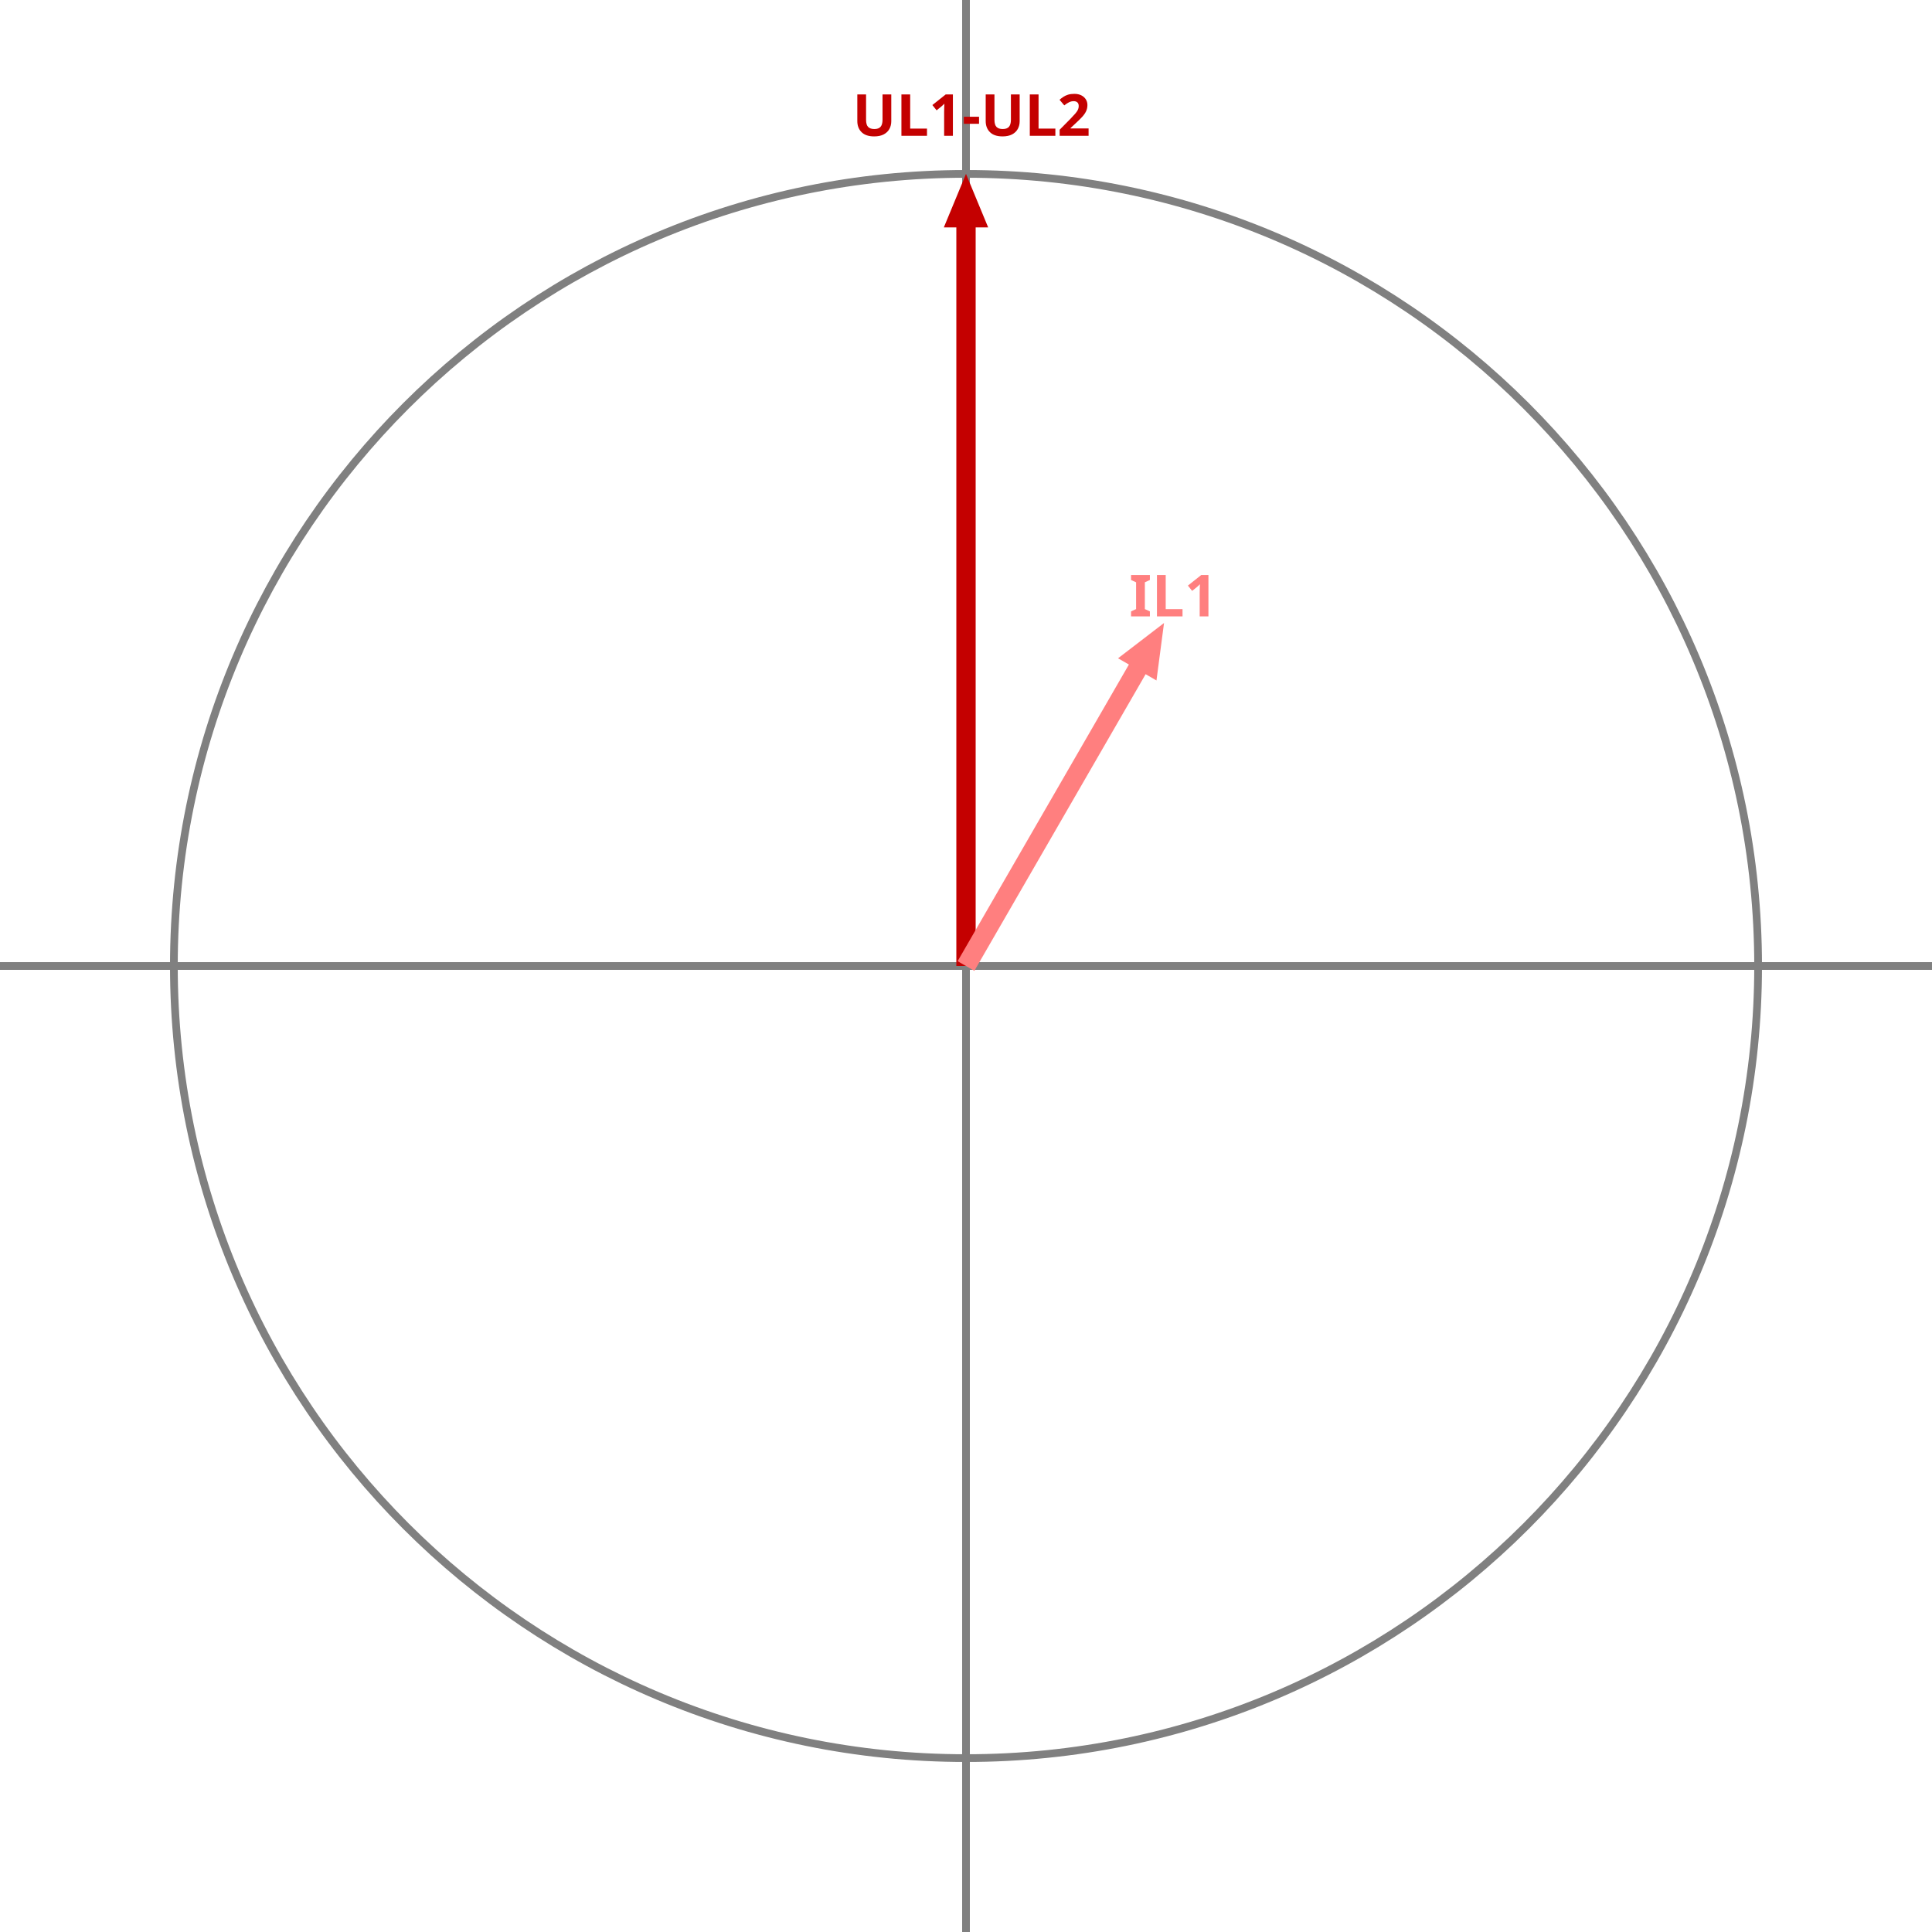
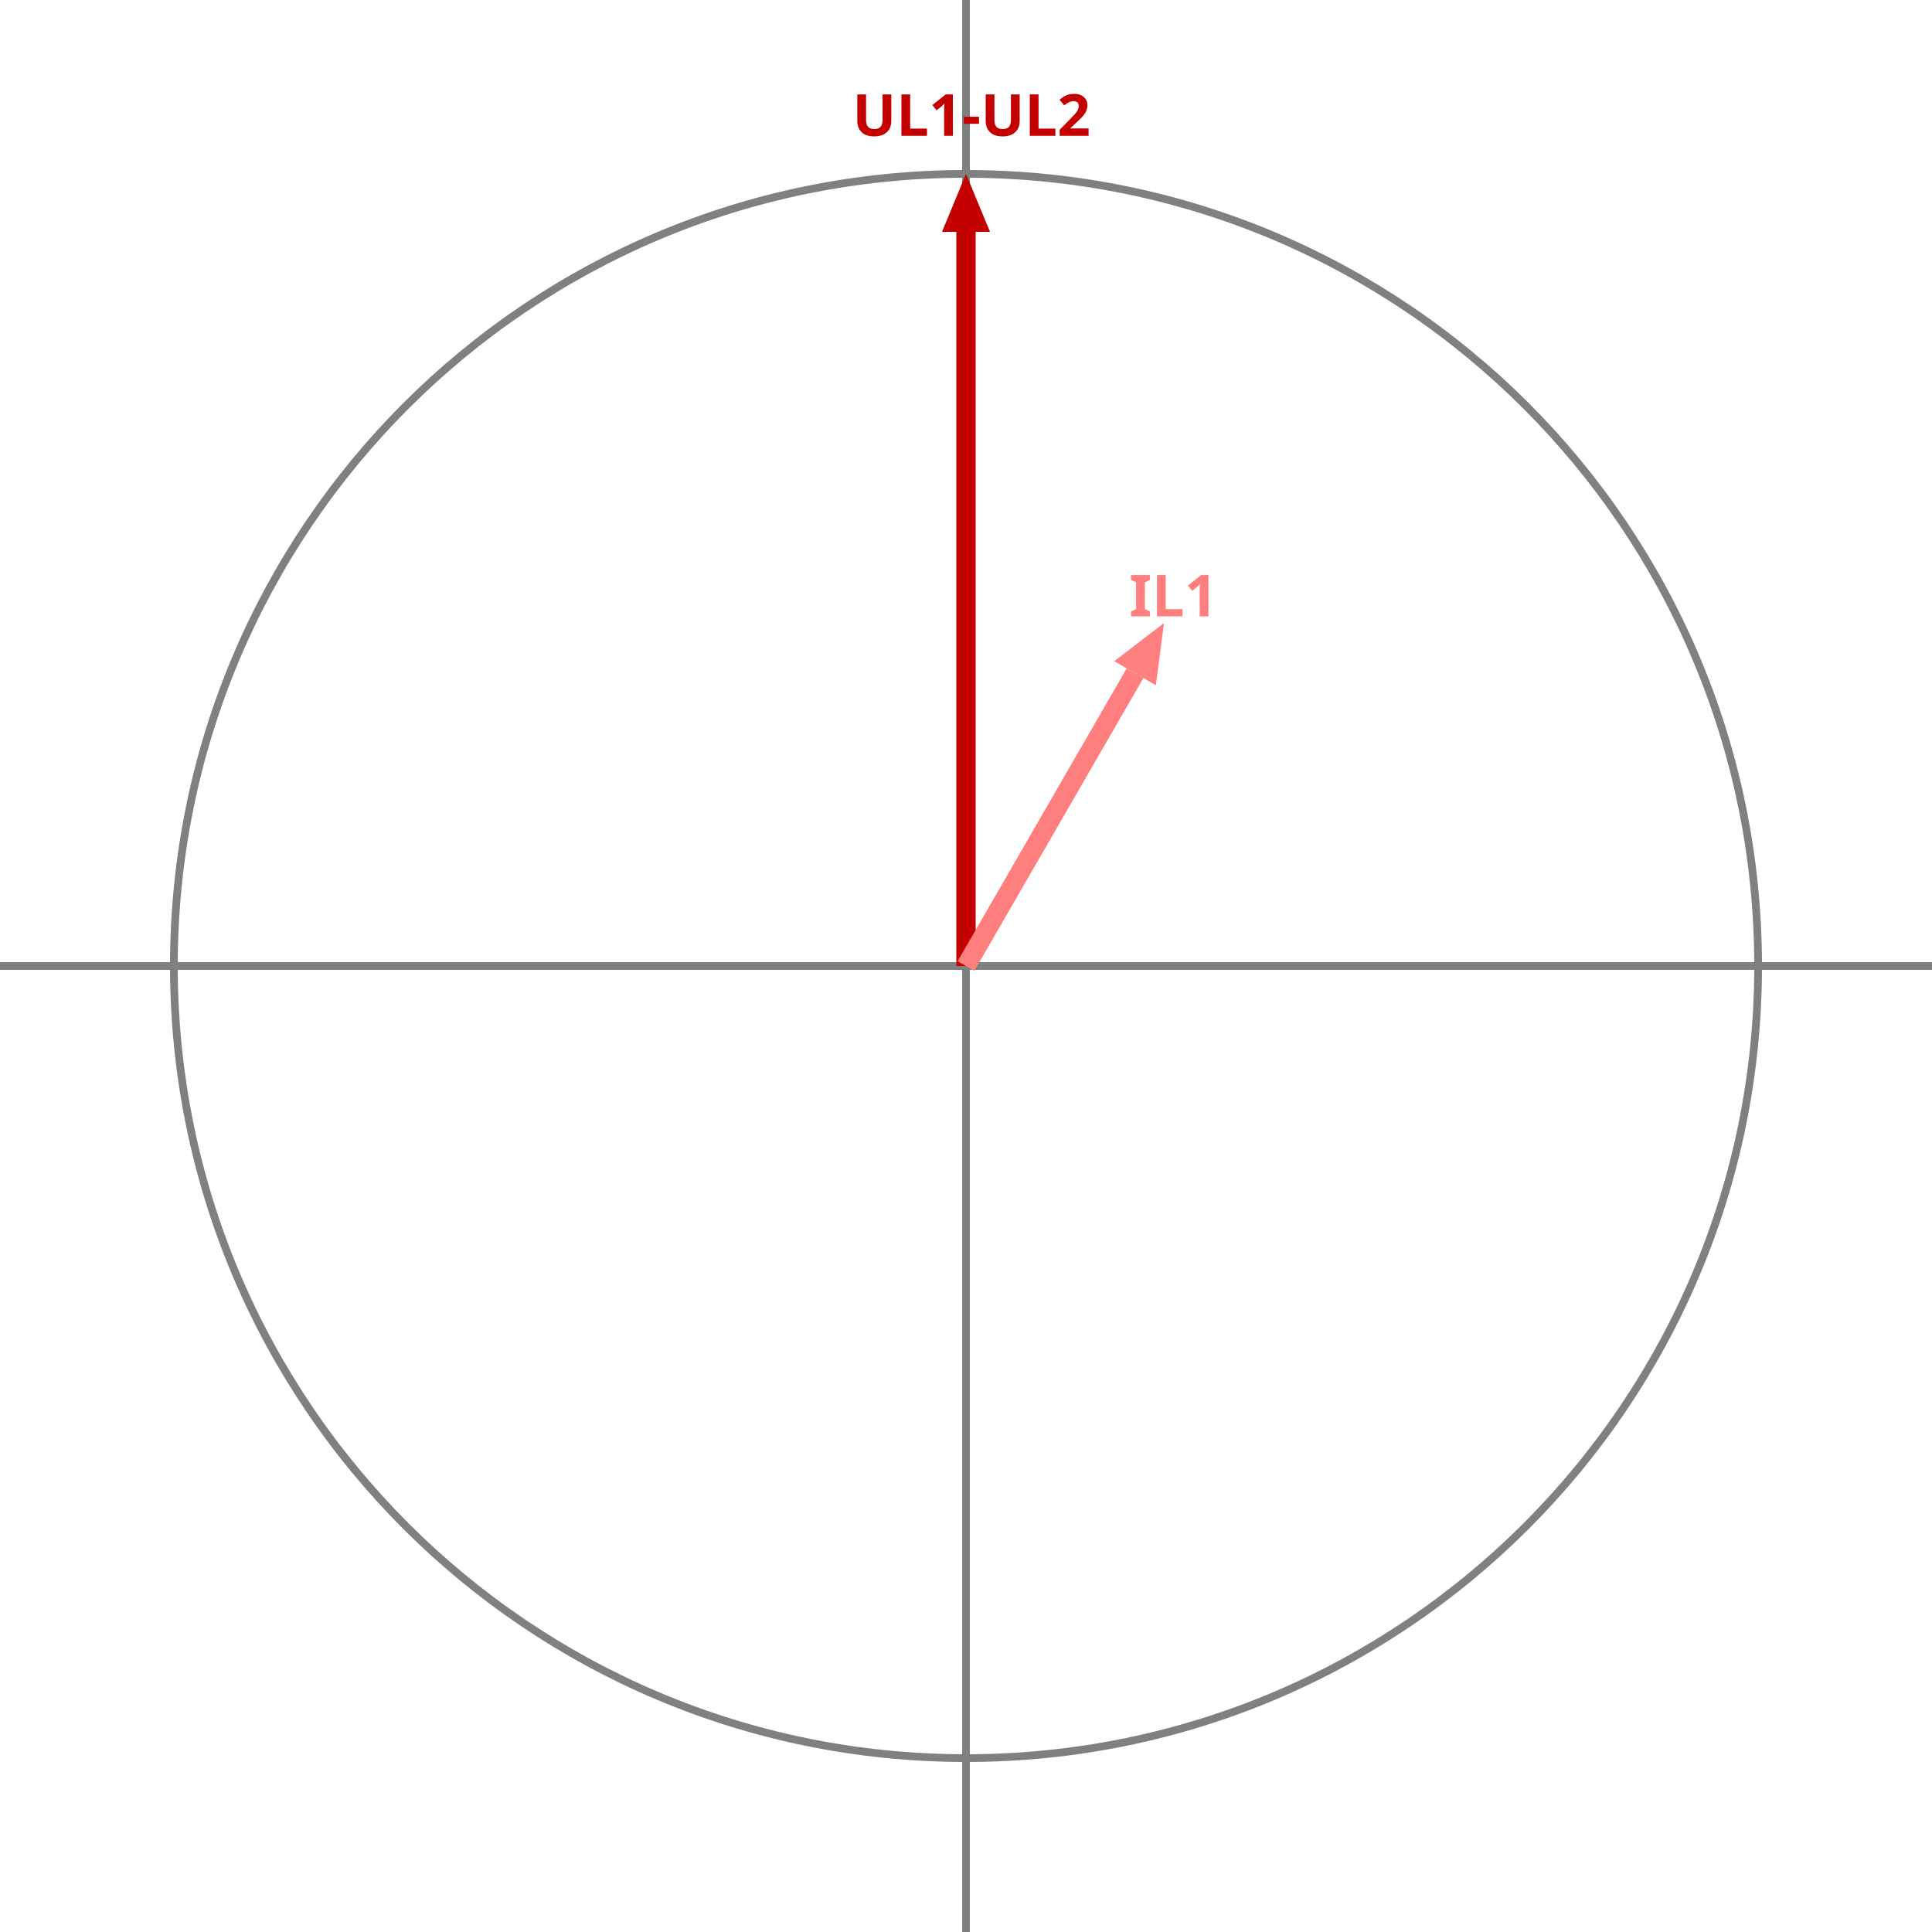
<svg xmlns="http://www.w3.org/2000/svg" width="1058.33mm" height="1058.33mm" viewBox="0 0 3000 3000" version="1.2" baseProfile="tiny">
  <defs>
</defs>
  <g fill="none" stroke="black" stroke-width="1" fill-rule="evenodd" stroke-linecap="square" stroke-linejoin="bevel">
    <g fill="none" stroke="#808080" stroke-opacity="1" stroke-width="12" stroke-linecap="square" stroke-linejoin="bevel" transform="matrix(1,0,0,1,0,0)" font-family="Sans" font-size="90" font-weight="570" font-style="normal">
      <polyline fill="none" vector-effect="none" points="0,1500 3000,1500 " />
      <polyline fill="none" vector-effect="none" points="1500,0 1500,3000 " />
      <path vector-effect="none" fill-rule="evenodd" d="M2730,1500 C2730,820.69 2179.31,270 1500,270 C820.69,270 270,820.69 270,1500 C270,2179.31 820.69,2730 1500,2730 C2179.31,2730 2730,2179.31 2730,1500 " />
    </g>
    <g fill="none" stroke="#c40000" stroke-opacity="1" stroke-width="30" stroke-linecap="square" stroke-linejoin="bevel" transform="matrix(1,0,0,1,0,0)" font-family="Sans" font-size="90" font-weight="570" font-style="normal">
-       <polyline fill="none" vector-effect="none" points="1500,1485 1500,360 " />
+       <polyline fill="none" vector-effect="none" points="1500,1485 1500,375 " />
    </g>
    <g fill="none" stroke="none" transform="matrix(1,0,0,1,0,0)" font-family="Sans" font-size="90" font-weight="570" font-style="normal">
-       <path vector-effect="none" fill-rule="evenodd" d="M1500,270 L1534.44,353.149 L1465.56,353.149 L1500,270" />
+       <path vector-effect="none" fill-rule="evenodd" d="M1500,270 L1537.28,360 L1462.72,360 L1500,270" />
    </g>
    <g fill="#c40000" fill-opacity="1" stroke="none" transform="matrix(1,0,0,1,0,0)" font-family="Sans" font-size="90" font-weight="570" font-style="normal">
-       <path vector-effect="none" fill-rule="evenodd" d="M1500,270 L1534.44,353.149 L1465.56,353.149" />
+       <path vector-effect="none" fill-rule="evenodd" d="M1500,270 L1537.28,360 L1462.72,360" />
    </g>
    <g fill="none" stroke="#c40000" stroke-opacity="1" stroke-width="1" stroke-linecap="square" stroke-linejoin="bevel" transform="matrix(1,0,0,1,0,0)" font-family="Sans" font-size="90" font-weight="570" font-style="normal">
      <text fill="#c40000" fill-opacity="1" stroke="none" xml:space="preserve" x="1323.59" y="210.9" font-family="Sans" font-size="90" font-weight="570" font-style="normal">UL1-UL2</text>
    </g>
    <g fill="none" stroke="#ff7f7f" stroke-opacity="1" stroke-width="30" stroke-linecap="square" stroke-linejoin="bevel" transform="matrix(1,0,0,1,0,0)" font-family="Sans" font-size="90" font-weight="570" font-style="normal">
-       <polyline fill="none" vector-effect="none" points="1507.5,1487.01 1762.5,1045.34 " />
+       <polyline fill="none" vector-effect="none" points="1507.5,1487.01 1755,1058.33 " />
    </g>
    <g fill="none" stroke="none" transform="matrix(1,0,0,1,0,0)" font-family="Sans" font-size="90" font-weight="570" font-style="normal">
-       <path vector-effect="none" fill-rule="evenodd" d="M1807.5,967.394 L1795.75,1056.62 L1736.1,1022.18 L1807.5,967.394" />
+       <path vector-effect="none" fill-rule="evenodd" d="M1807.5,967.394 L1794.78,1063.98 L1730.22,1026.7 L1807.5,967.394" />
    </g>
    <g fill="#ff7f7f" fill-opacity="1" stroke="none" transform="matrix(1,0,0,1,0,0)" font-family="Sans" font-size="90" font-weight="570" font-style="normal">
-       <path vector-effect="none" fill-rule="evenodd" d="M1807.5,967.394 L1795.75,1056.62 L1736.1,1022.18" />
+       <path vector-effect="none" fill-rule="evenodd" d="M1807.5,967.394 L1794.78,1063.98 L1730.22,1026.7" />
    </g>
    <g fill="none" stroke="#ff7f7f" stroke-opacity="1" stroke-width="1" stroke-linecap="square" stroke-linejoin="bevel" transform="matrix(1,0,0,1,0,0)" font-family="Sans" font-size="90" font-weight="570" font-style="normal">
      <text fill="#ff7f7f" fill-opacity="1" stroke="none" xml:space="preserve" x="1753.42" y="957.112" font-family="Sans" font-size="90" font-weight="570" font-style="normal">IL1</text>
    </g>
  </g>
</svg>
